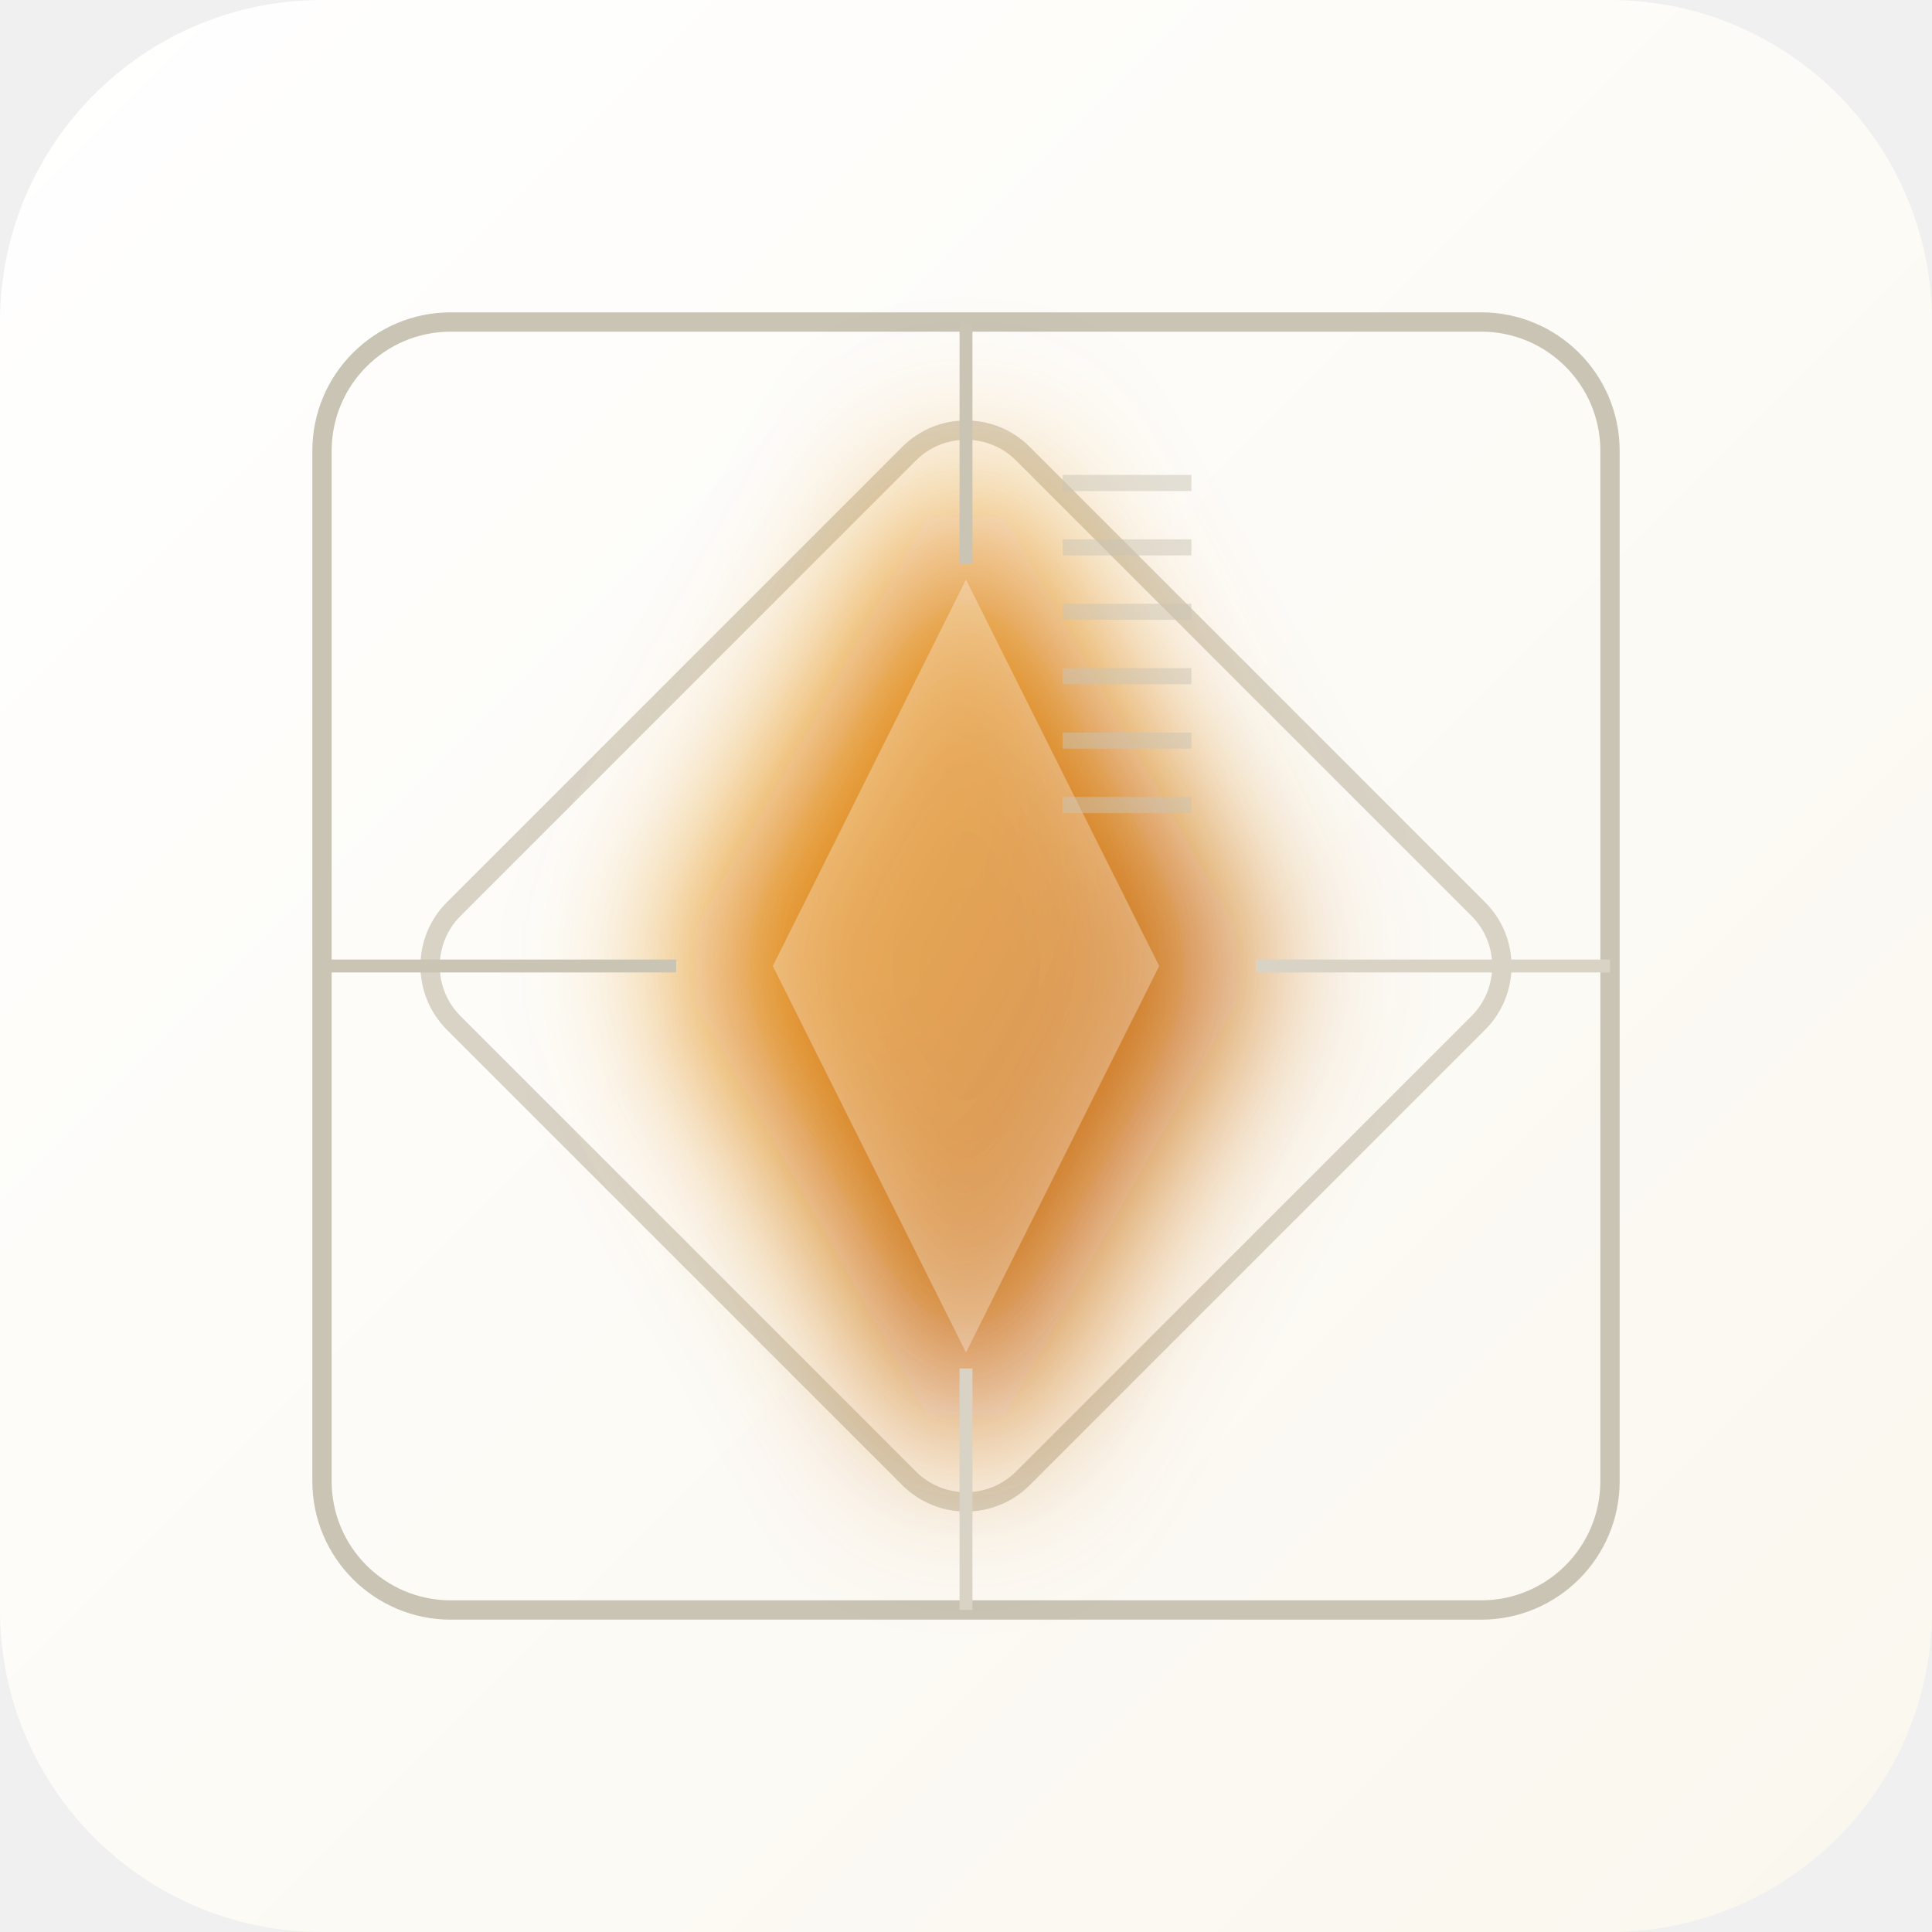
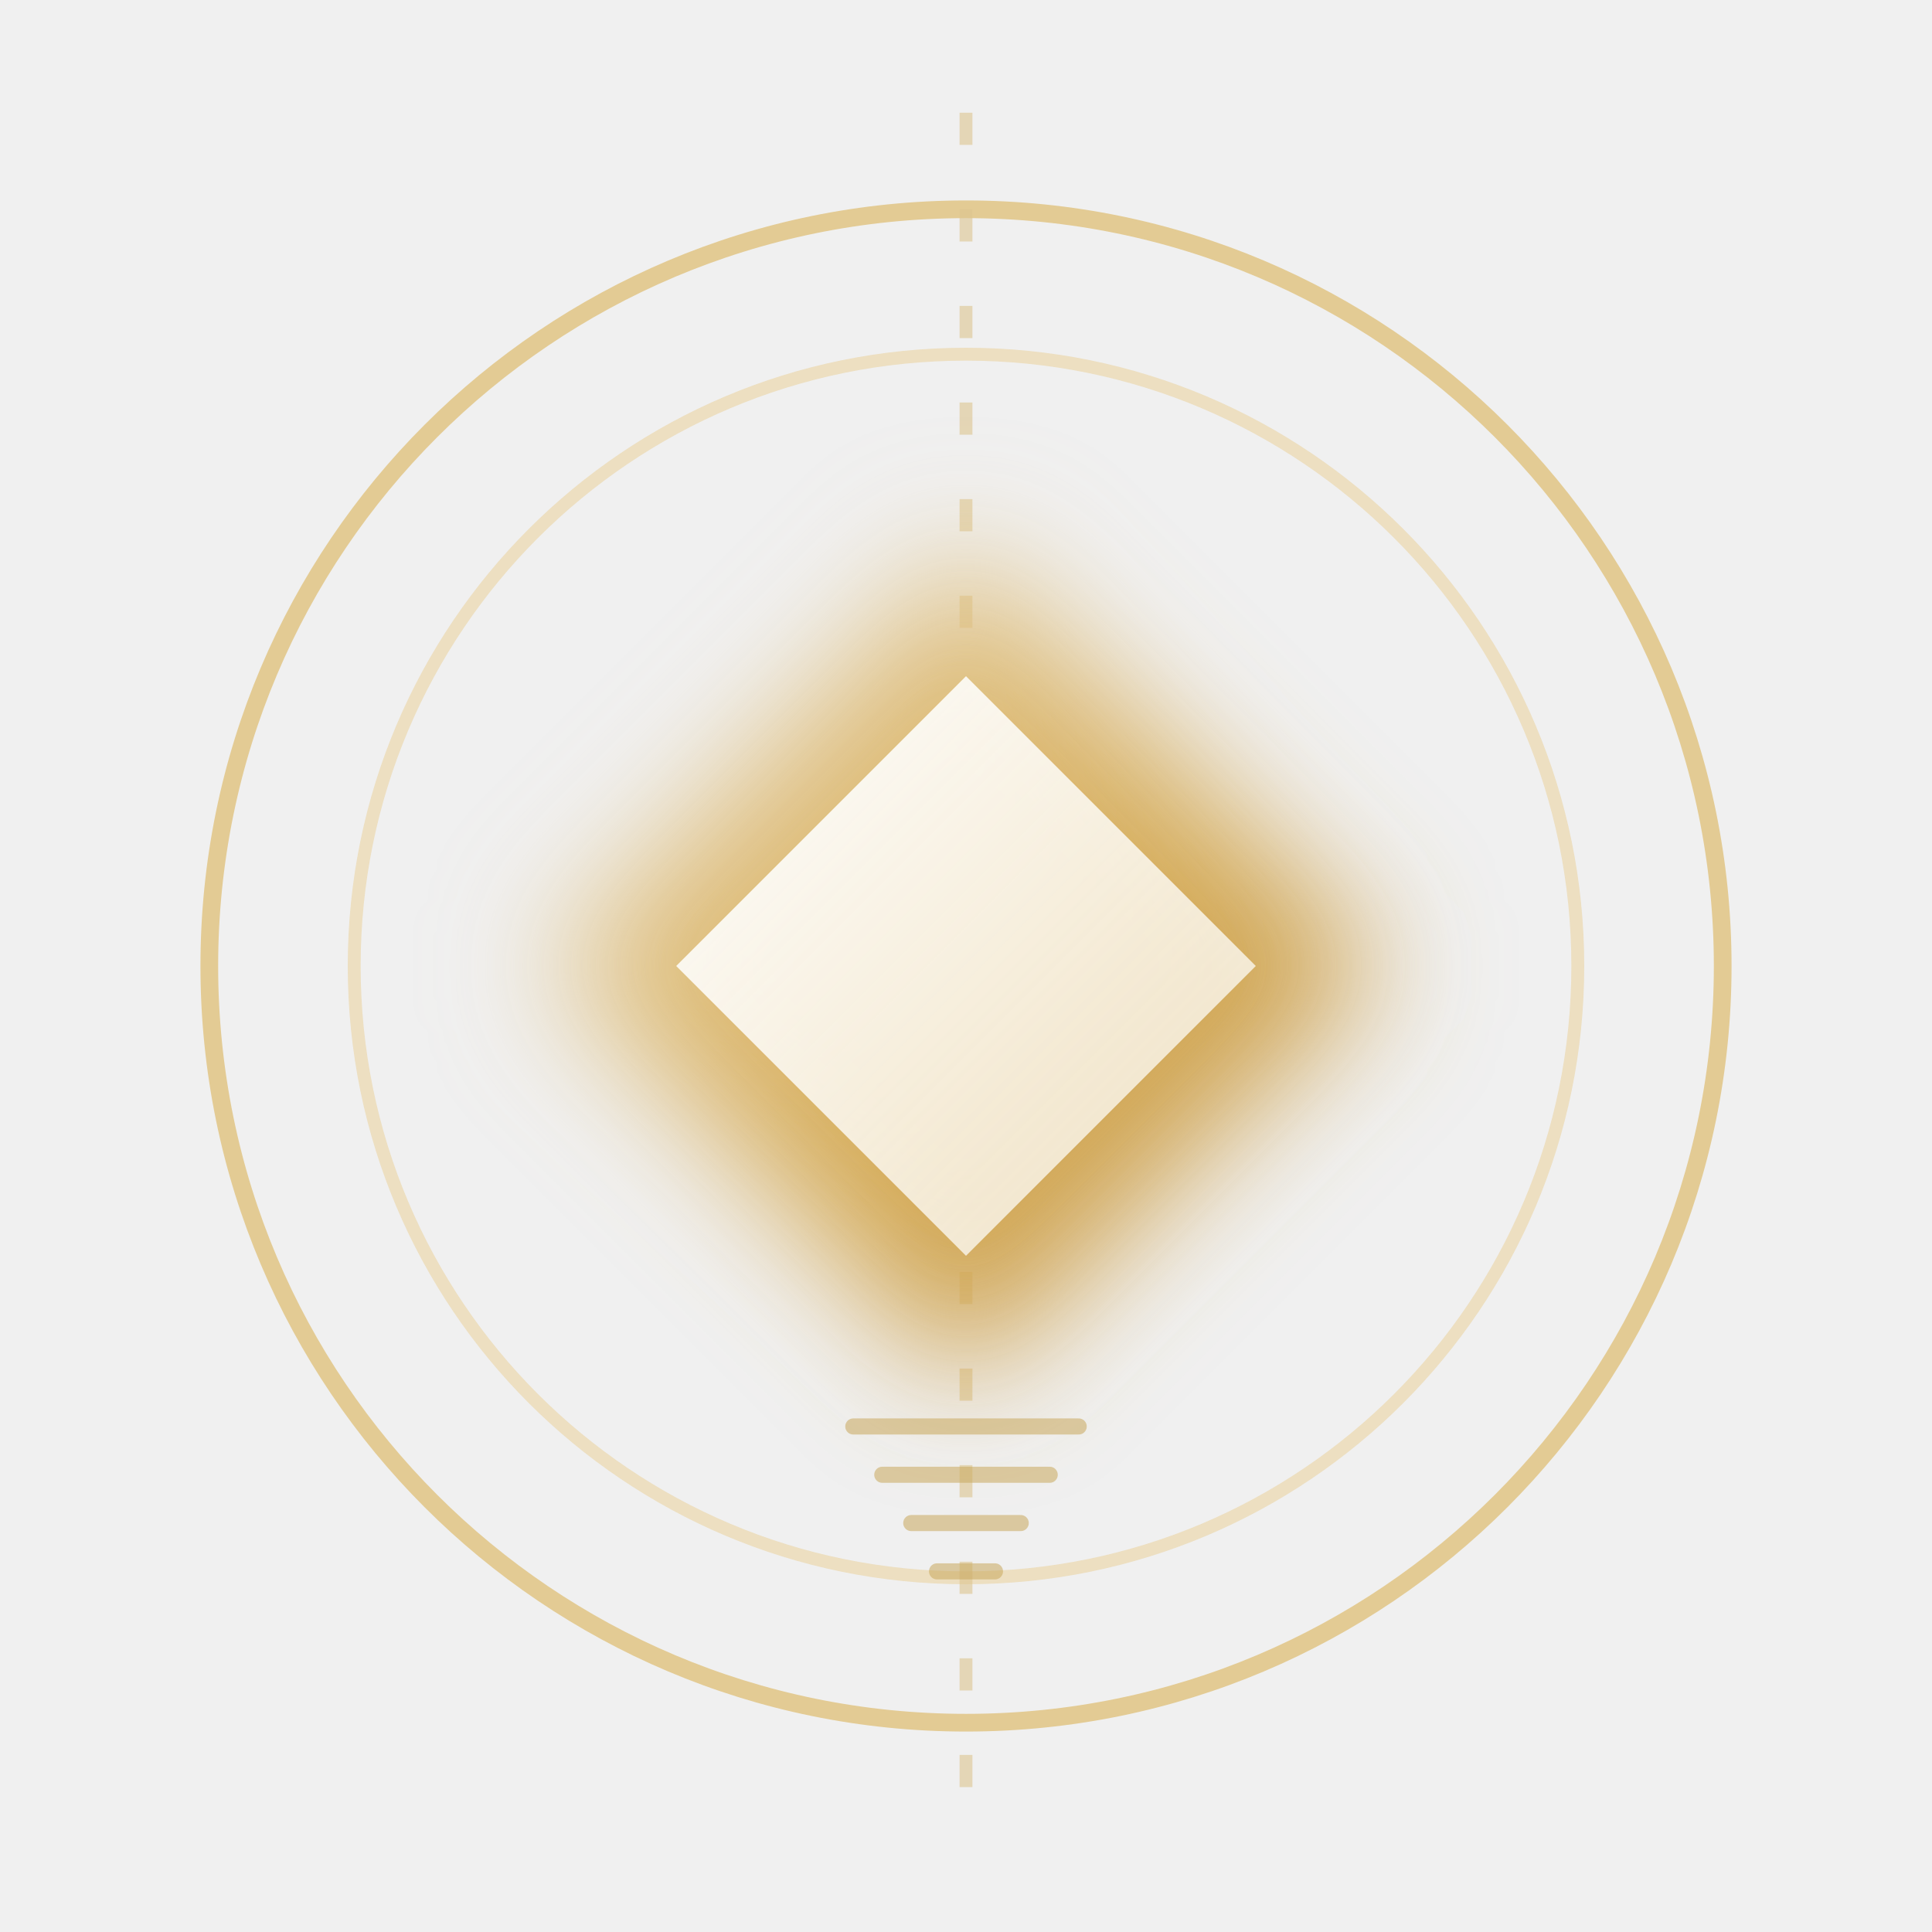
<svg xmlns="http://www.w3.org/2000/svg" width="120" height="120" viewBox="0 0 120 120">
  <defs>
-     <linearGradient id="pg" x1="0%" y1="0%" x2="100%" y2="100%">
-       <stop offset="0%" stop-color="#f59e0b" />
-       <stop offset="100%" stop-color="#b45309" />
+     <linearGradient id="nucleus" x1="0%" y1="0%" x2="100%" y2="100%">
+       <stop offset="0%" stop-color="#EBD7AC" />
+       <stop offset="55%" stop-color="#D6AC58" />
+       <stop offset="100%" stop-color="#C2933F" />
    </linearGradient>
-     <linearGradient id="sg" x1="0%" y1="0%" x2="100%" y2="100%">
-       <stop offset="0%" stop-color="#ffffff" />
-       <stop offset="100%" stop-color="#faf7ee" />
+     <linearGradient id="coreHighlight" x1="0%" y1="0%" x2="100%" y2="100%">
+       <stop offset="0%" stop-color="#FFFFFF" stop-opacity="0.95" />
+       <stop offset="100%" stop-color="#FCFAF3" stop-opacity="0.7" />
    </linearGradient>
-     <filter id="glow" x="-40%" y="-40%" width="180%" height="180%">
-       <feGaussianBlur in="SourceGraphic" stdDeviation="5" />
+     <filter id="glow" x="-50%" y="-50%" width="200%" height="200%">
+       <feGaussianBlur in="SourceGraphic" stdDeviation="4" />
    </filter>
  </defs>
-   <rect width="120" height="120" rx="20" fill="url(#sg)" />
-   <rect x="20" y="20" width="80" height="80" rx="8" fill="none" stroke="#c9c4b4" stroke-width="1.2" />
-   <rect x="35" y="35" width="50" height="50" rx="5" fill="none" stroke="#d8d3c5" stroke-width="1.2" transform="rotate(45 60 60)" />
-   <polygon points="60,28 78,60 60,92 42,60" fill="url(#pg)" filter="url(#glow)" />
-   <polygon points="60,36 72,60 60,84 48,60" fill="#ffffff" opacity="0.3" />
-   <g stroke="#c9c4b4" stroke-width="1" opacity="0.5">
-     <line x1="66" y1="30" x2="74" y2="30" />
-     <line x1="66" y1="34" x2="74" y2="34" />
-     <line x1="66" y1="38" x2="74" y2="38" />
-     <line x1="66" y1="42" x2="74" y2="42" />
-     <line x1="66" y1="46" x2="74" y2="46" />
-     <line x1="66" y1="50" x2="74" y2="50" />
+   <circle cx="60" cy="60" r="47" fill="none" stroke="#E3CB94" stroke-width="1.1" />
+   <circle cx="60" cy="60" r="38" fill="none" stroke="#EBD7AC" stroke-width="0.8" opacity="0.7" />
+   <line x1="60" y1="7" x2="60" y2="113" stroke="#DCC58F" stroke-width="0.8" stroke-dasharray="2 4" opacity="0.6" />
+   <polygon points="60,34 86,60 60,86 34,60" fill="url(#nucleus)" filter="url(#glow)" />
+   <polygon points="60,42 78,60 60,78 42,60" fill="url(#coreHighlight)" />
+   <g stroke="#C9A85C" stroke-width="1" opacity="0.55" stroke-linecap="round">
+     <line x1="53" y1="88.6" x2="67" y2="88.6" />
+     <line x1="54.8" y1="91.6" x2="65.2" y2="91.6" />
+     <line x1="56.6" y1="94.6" x2="63.4" y2="94.6" />
+     <line x1="58.2" y1="97.6" x2="61.8" y2="97.6" />
  </g>
-   <line x1="20" y1="60" x2="42" y2="60" stroke="#c9c4b4" stroke-width="0.8" />
-   <line x1="78" y1="60" x2="100" y2="60" stroke="#d8d3c5" stroke-width="0.8" />
-   <line x1="60" y1="20" x2="60" y2="35" stroke="#c9c4b4" stroke-width="0.8" />
-   <line x1="60" y1="85" x2="60" y2="100" stroke="#d8d3c5" stroke-width="0.8" />
</svg>
